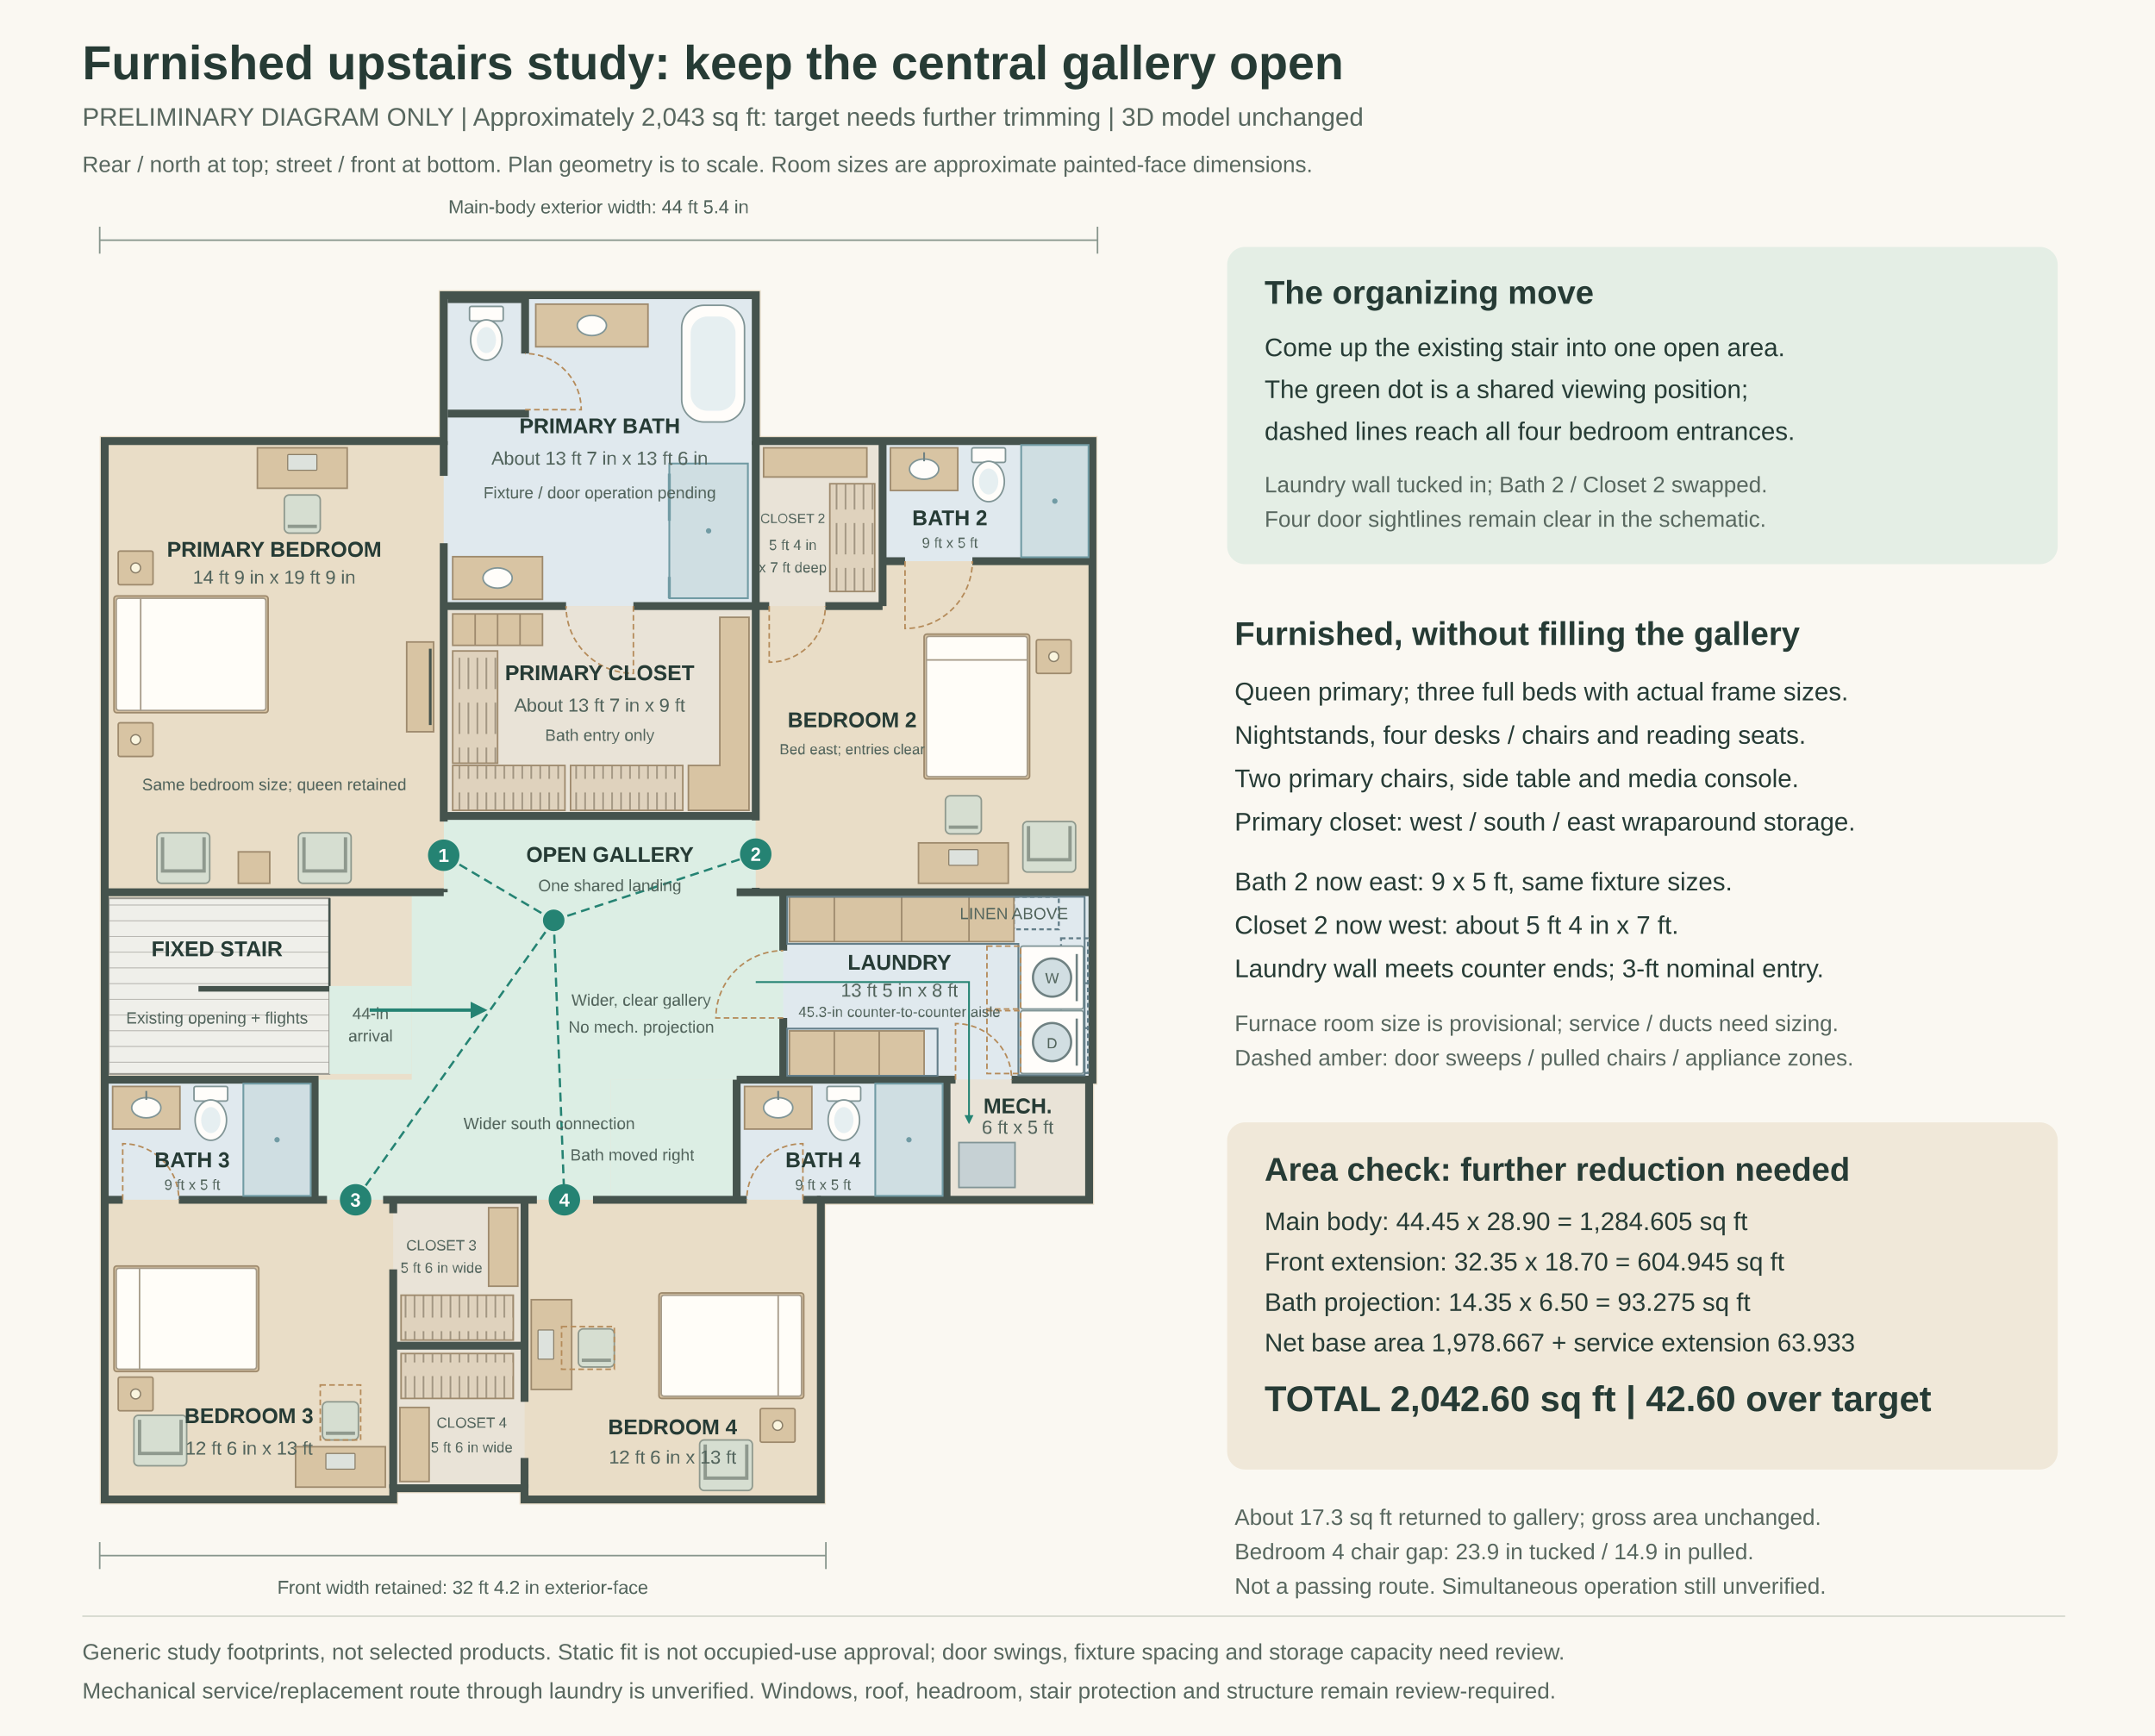
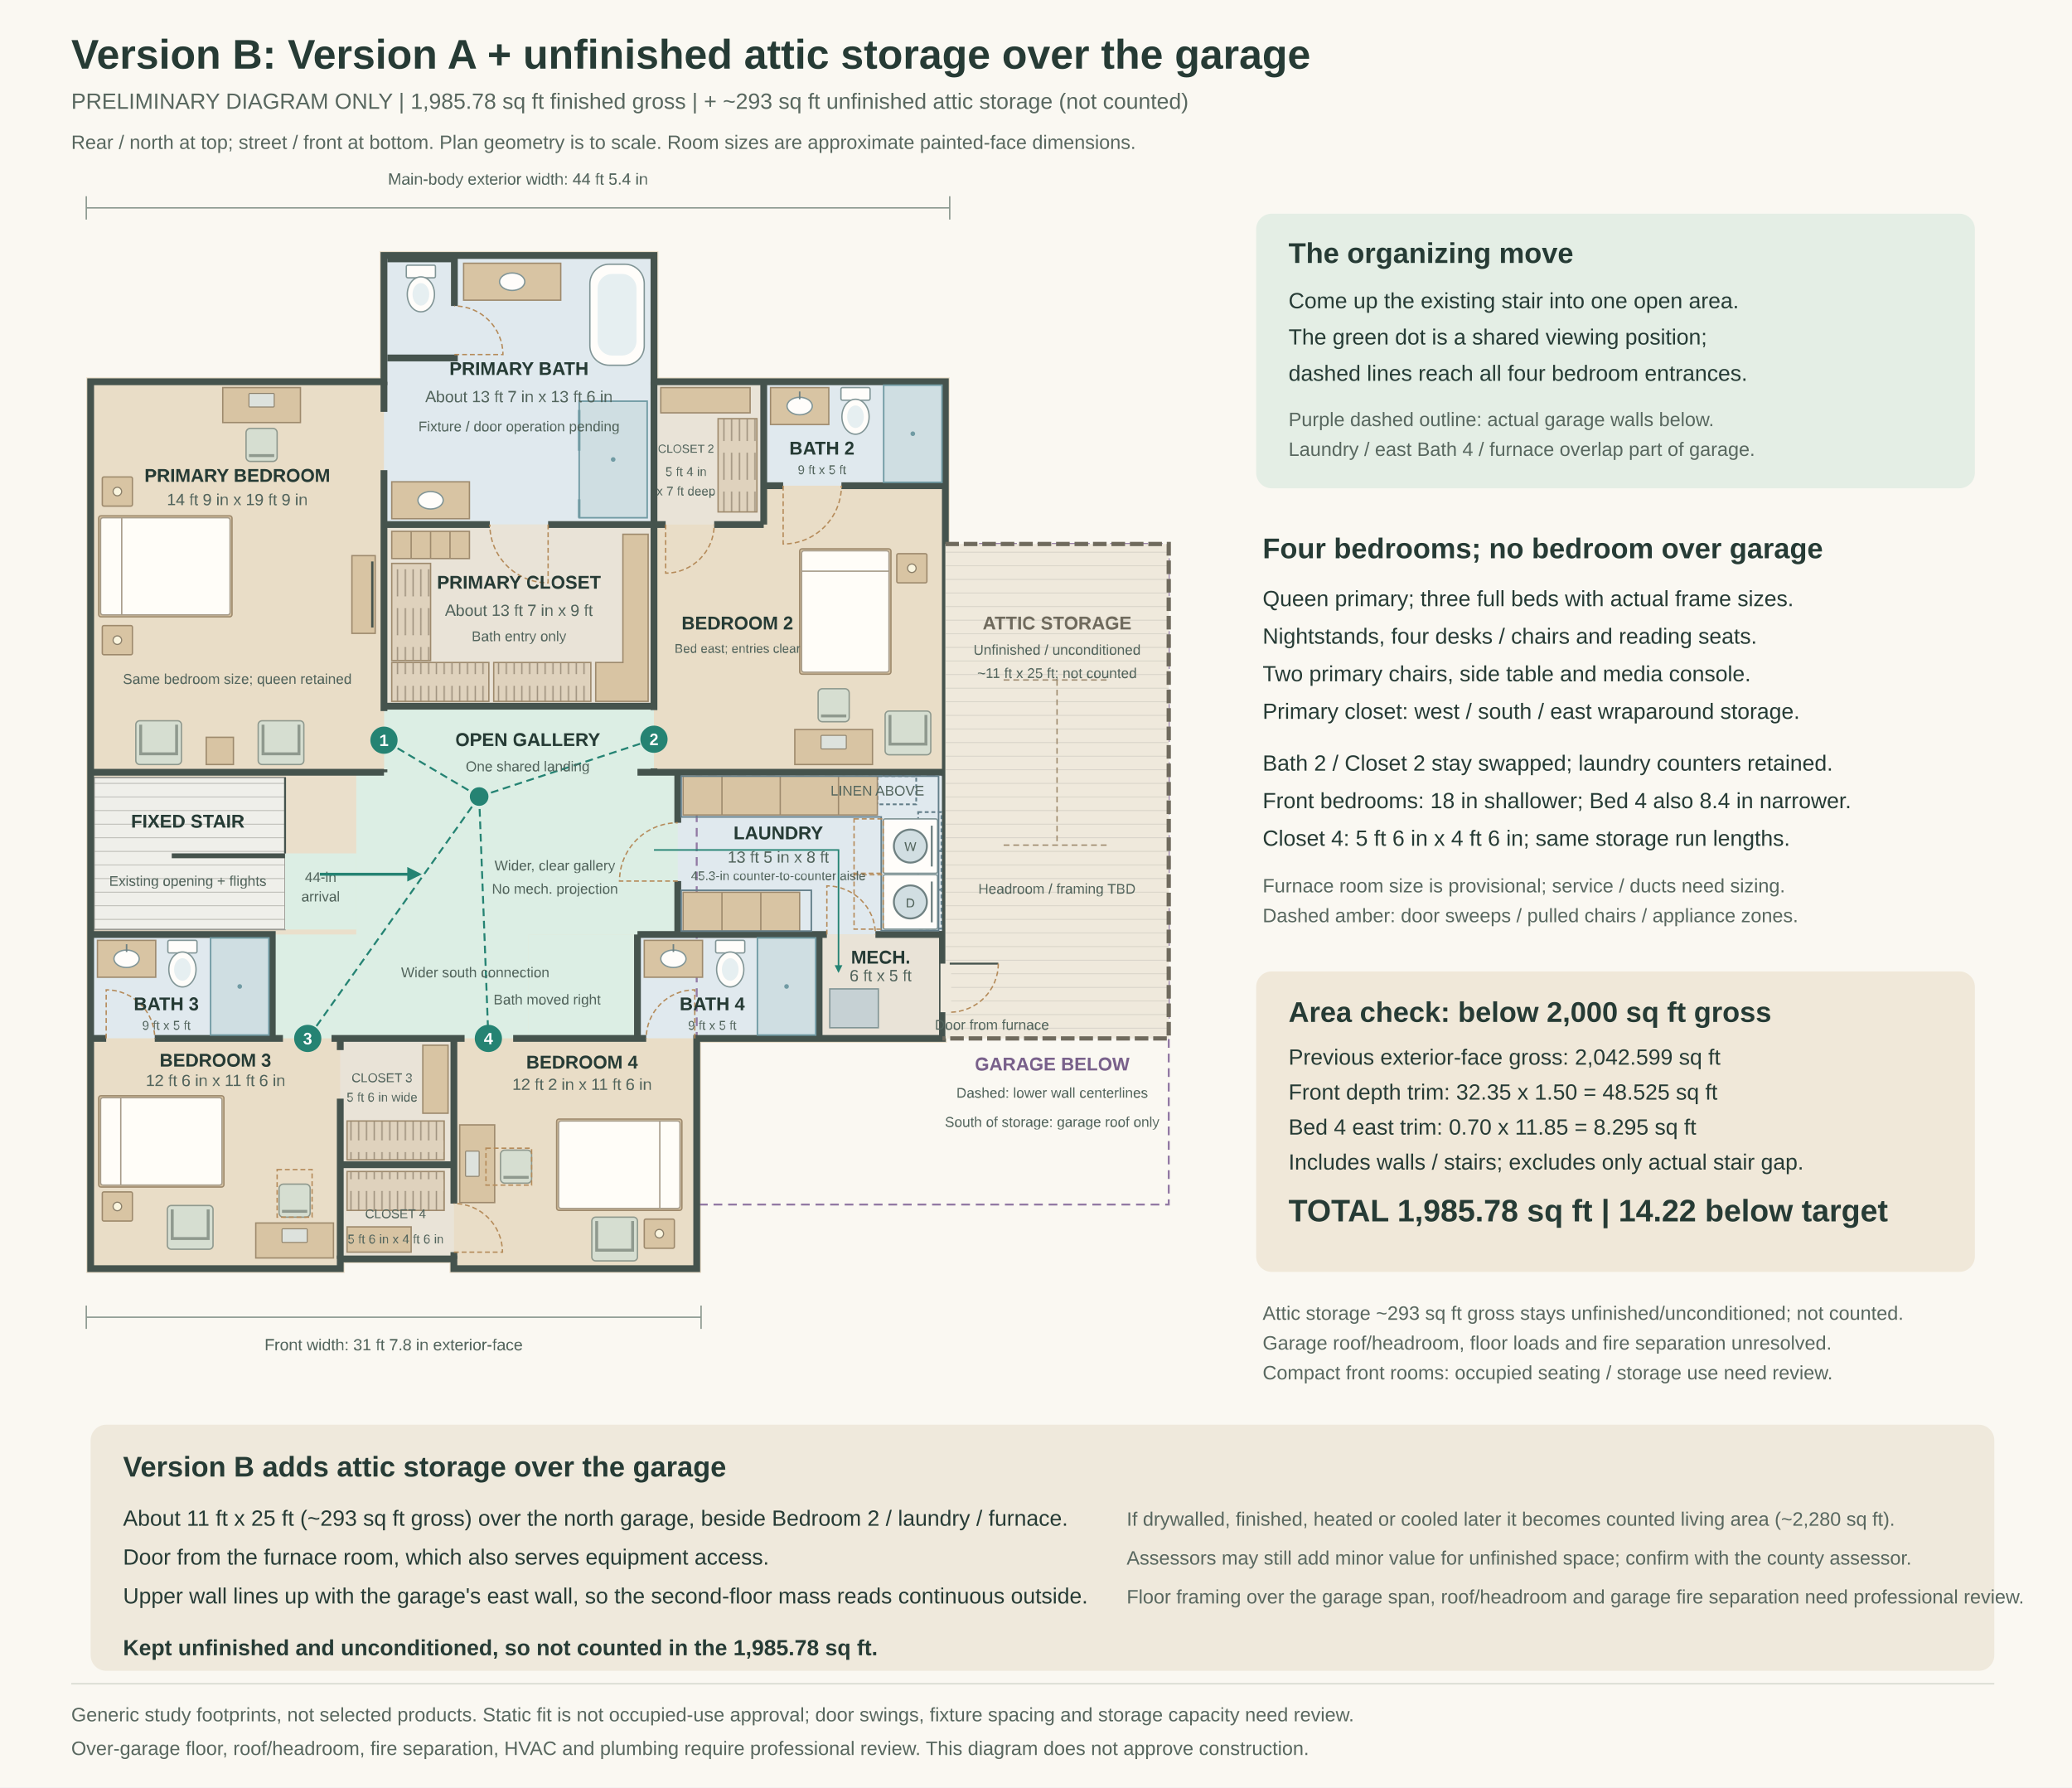
- <svg xmlns="http://www.w3.org/2000/svg" width="1440" height="1160" viewBox="0 0 1440 1160" style="width:100%;height:auto;display:block" role="img" aria-labelledby="title desc">
+ <svg xmlns="http://www.w3.org/2000/svg" width="1600" height="1380" viewBox="0 0 1600 1380" style="width:100%;height:auto;display:block" role="img" aria-labelledby="title desc">
  <defs>
    <pattern id="stairHatch" width="0.7" height="0.7" patternUnits="userSpaceOnUse">
      <path d="M0 0H0.7" stroke="#9c9b94" stroke-width="0.05" />
    </pattern>
    <marker id="arrow" viewBox="0 0 10 10" refX="8" refY="5" markerWidth="5" markerHeight="5" orient="auto-start-reverse">
      <path d="M0 0L10 5L0 10Z" fill="#258373" />
    </marker>
    <g id="nightstand">
      <rect width="1.55" height="1.5" rx=".08" class="cabinet" />
      <circle cx=".775" cy=".75" r=".22" fill="#faf5df" stroke="#8c806a" stroke-width=".06" />
    </g>
    <g id="desk">
      <rect width="4" height="1.8" class="cabinet" />
      <rect x="1.35" y=".3" width="1.3" height=".7" rx=".04" fill="#dde2dd" stroke="#8c806a" stroke-width=".05" />
    </g>
    <g id="desk-chair">
      <rect width="1.6" height="1.7" rx=".22" class="seat" />
      <path d="M.15 1.4H1.45" stroke="#8f998e" stroke-width=".15" />
    </g>
    <g id="lounge">
      <rect width="2.35" height="2.25" rx=".2" class="seat" />
      <path d="M.25 .2V1.7H2.1V.2M.25 1.7H2.1" fill="none" stroke="#8f998e" stroke-width=".15" />
    </g>
    <g id="toilet">
      <rect x=".05" width="1.5" height=".65" rx=".08" class="fixture" />
      <ellipse cx=".8" cy="1.5" rx=".7" ry=".9" class="fixture" />
      <ellipse cx=".8" cy="1.5" rx=".43" ry=".58" fill="#e6eff1" />
    </g>
    <g id="vanity">
      <rect width="3" height="1.9" class="cabinet" />
      <ellipse cx="1.5" cy=".95" rx=".65" ry=".45" class="fixture" />
      <path d="M1.5 .2V.6" stroke="#6f8182" stroke-width=".08" />
    </g>
    <g id="machine">
      <rect width="2.8" height="2.8" rx=".1" class="fixture" />
      <circle cx="1.4" cy="1.4" r=".85" fill="#d1dee2" stroke="#6f8182" stroke-width=".1" />
      <path d="M.35 .3H2.45" stroke="#6f8182" stroke-width=".1" />
    </g>
    <pattern id="hanging" width=".4" height="2" patternUnits="userSpaceOnUse">
      <rect width=".4" height="2" fill="#dfd2bd" />
      <path d="M.2 .3V1.7" stroke="#a19481" stroke-width=".07" />
    </pattern>
    <style>
      text { font-family: Arial, Helvetica, sans-serif; fill: #263b35; }
      .heading { font-size: 32px; font-weight: 700; }
      .sub { font-size: 17px; fill: #58675f; }
      .panel-heading { font-size: 22px; font-weight: 700; }
      .body { font-size: 17px; }
      .small { font-size: 15px; fill: #58675f; }
      .room { font-size: 0.95px; font-weight: 700; text-anchor: middle; }
      .size { font-size: 0.83px; text-anchor: middle; fill: #52645c; }
      .tiny { font-size: 0.73px; text-anchor: middle; fill: #52645c; }
      .wall { fill: none; stroke: #45534d; stroke-width: 0.35; stroke-linecap: butt; stroke-linejoin: miter; }
      .sightline { fill: none; stroke: #258373; stroke-width: 0.1; stroke-dasharray: 0.4 0.24; }
      .bed { fill: #fffdf8; stroke: #a69b89; stroke-width: 0.07; }
      .door-number { font-size: 0.85px; text-anchor: middle; fill: white; font-weight: 700; }
      .cabinet { fill: #d8c4a3; stroke: #9e8a6d; stroke-width: .07; }
      .seat { fill: #d6ded1; stroke: #8f998e; stroke-width: .07; }
      .fixture { fill: #fffdfa; stroke: #819596; stroke-width: .07; }
      .shower { fill: #cfdee2; stroke: #719ba4; stroke-width: .08; }
      .operation { fill: none; stroke: #b58b5a; stroke-width: .07; stroke-dasharray: .25 .15; }
      .furniture-note { font-size: .65px; text-anchor: middle; fill: #52645c; }
      .overhead { fill: none; stroke: #637e89; stroke-width: .09; stroke-dasharray: .2 .14; }
    </style>
  </defs>
-   <rect width="1440" height="1160" fill="#faf8f2" />
-   <text x="55" y="53" class="heading">Furnished upstairs study: keep the central gallery open</text>
-   <text x="55" y="84" class="sub">PRELIMINARY DIAGRAM ONLY | Approximately 2,043 sq ft: target needs further trimming | 3D model unchanged</text>
+   <rect width="1600" height="1380" fill="#faf8f2" />
+   <text x="55" y="53" class="heading">Version B: Version A + unfinished attic storage over the garage</text>
+   <text x="55" y="84" class="sub">PRELIMINARY DIAGRAM ONLY | 1,985.78 sq ft finished gross | + ~293 sq ft unfinished attic storage (not counted)</text>
  <text x="55" y="115" class="small">Rear / north at top; street / front at bottom. Plan geometry is to scale. Room sizes are approximate painted-face dimensions.</text>
  <g transform="translate(70 195) scale(15)">
-     <path d="M-0.225 6.425H14.875V-0.075H29.225V6.425H44.225V35.325H44.075V40.675H32.125V54.025H18.475V53.525H13.075V54.025H-0.225Z" fill="#eadfcb" />
+     <path d="M-0.225 6.425H14.875V-0.075H29.225V6.425H44.225V35.325H44.075V40.675H31.425V52.525H18.475V52.025H13.075V52.525H-0.225Z" fill="#eadfcb" />
    <path d="M15.1 23.35H29V25.35H33V26.75H33V35.1H22.55V40.45H9.35V35.1H13.675V26.75H15.1Z" fill="#dceee4" />
    <rect x="0" y="6.65" width="15.1" height="20.1" fill="#e9ddc7" />
    <rect x="15.1" y="0.15" width="13.9" height="13.85" fill="#e0e9ee" />
    <rect x="15.1" y="14" width="13.9" height="9.35" fill="#e9e3d7" />
    <rect x="29" y="12" width="15" height="14.75" fill="#e9ddc7" />
    <rect x="34.65" y="6.65" width="9.35" height="5.35" fill="#e0e9ee" />
    <rect x="29" y="6.65" width="5.65" height="7.35" fill="#e9e3d7" />
    <rect x="22.55" y="26.75" width="7.675" height="8.35" fill="#dceee4" />
    <rect x="30.225" y="26.75" width="13.775" height="8.35" fill="#e0e9ee" />
    <rect x="0" y="35.1" width="9.35" height="5.35" fill="#e0e9ee" />
    <rect x="22.55" y="35.1" width="5.6" height="5.35" fill="#dceee4" />
    <rect x="28.15" y="35.1" width="9.35" height="5.35" fill="#e0e9ee" />
    <rect x="37.5" y="35.1" width="6.35" height="5.35" fill="#e9e3d7" />
-     <rect x="0" y="40.45" width="12.85" height="13.35" fill="#e9ddc7" />
-     <rect x="18.7" y="40.45" width="13.2" height="13.35" fill="#e9ddc7" />
+     <rect x="0" y="40.45" width="12.85" height="11.85" fill="#e9ddc7" />
+     <rect x="18.7" y="40.45" width="12.5" height="11.85" fill="#e9ddc7" />
    <rect x="12.85" y="40.45" width="5.85" height="6.5" fill="#e9e3d7" />
-     <rect x="12.85" y="46.95" width="5.85" height="6.35" fill="#e9e3d7" />
+     <rect x="12.85" y="46.95" width="5.85" height="4.85" fill="#e9e3d7" />
+     <g id="garage-below" fill="none" stroke="#9279a4" stroke-width=".1" stroke-dasharray=".45 .3">
+       <path id="garage-footprint" d="M44.233 15H55.5V49H31.2V26.9H44.233Z" />
+     </g>
    <rect x="0.175" y="27.017" width="9.833" height="7.825" fill="#efefea" stroke="#9c9b94" stroke-width="0.08" />
    <rect x="0.175" y="27.017" width="9.833" height="7.825" fill="url(#stairHatch)" />
    <rect x="4.175" y="30.925" width="5.833" height="0.25" fill="#45534d" />
    <rect x="10.008" y="30.925" width="3.667" height="3.917" fill="#dceee4" />
    <path d="M10.008 30.925V27.017" stroke="#45534d" stroke-width="0.1" />
    <text x="5" y="29.6" class="room">FIXED STAIR</text>
    <text x="5" y="32.6" class="tiny">Existing opening + flights</text>
    <text x="11.84" y="32.4" class="tiny">44-in</text>
    <text x="11.84" y="33.4" class="tiny">arrival</text>
    <path d="M11.8 32H16.9" fill="none" stroke="#258373" stroke-width="0.15" marker-end="url(#arrow)" />
-     <path class="wall" d="M0 6.65H15.1V0.15H29V6.65H44V35.1H43.85V40.45H31.9V53.8H18.7V53.3H12.85V53.8H0Z" />
+     <path class="wall" d="M0 6.65H15.1V0.15H29V6.65H44V35.1H43.85V40.45H31.2V52.3H18.7V51.8H12.85V52.3H0Z" />
    <path class="wall" d="M0 26.75H15.1M15.1 6.65V8.2M15.1 11.2V23.6M15.1 26.6V26.75M15.1 14H20.55M23.55 14H29M15.1 23.35H29M29 6.65V23.55M29 26.55V26.75" />
    <path class="wall" d="M34.65 12H35.65M38.65 12H44M34.65 6.65V14M29 14H29.6M32.1 14H34.65" />
    <path class="wall" d="M28.15 26.75H44M30.225 26.75V29.35M30.225 32.35V35.1M37.5 35.1V40.45M28.15 35.1H37.9M40.4 35.1H43.85" />
-     <path class="wall" d="M0 35.1H9.35V40.45M28.15 35.1V40.45M0 40.45H0.8M3.3 40.45H9.9M12.4 40.45H19.25M21.75 40.45H28.6M31.1 40.45H31.9" />
-     <path class="wall" d="M12.85 40.45V41.05M12.85 43.55V53.3M12.85 46.95H18.7M18.7 40.45V49.45M18.7 51.95V53.3" />
+     <path class="wall" d="M0 35.1H9.35V40.45M28.15 35.1V40.45M0 40.45H0.8M3.3 40.45H9.9M12.4 40.45H19.25M21.75 40.45H28.6M31.1 40.45H31.2" />
+     <path class="wall" d="M12.85 40.45V41.05M12.85 43.55V51.8M12.85 46.95H18.7M18.7 40.45V48.95M18.7 51.45V51.8" />
    <g id="furnishings">
      <g data-room="primary" data-item="Queen bed frame">
        <rect x=".411" y="13.55" width="6.867" height="5.2" rx=".12" class="cabinet" />
      </g>
      <g id="overhead-cabinets">
        <rect x="42.6" y="28.8" width="1.2" height="6" class="overhead" />
        <path d="M42.6 30.8H43.8M42.6 32.8H43.8" class="overhead" />
        <rect x="38.5" y="26.95" width="4" height="1.45" class="overhead" />
        <path d="M40.5 26.95V28.4" class="overhead" />
      </g>
      <g data-room="bed2" data-item="Full bed frame">
        <rect x="36.5" y="15.25" width="4.7" height="6.45" rx=".12" class="cabinet" />
      </g>
      <g data-room="bed3" data-item="Full bed frame">
        <rect x=".411" y="43.4" width="6.45" height="4.7" rx=".12" class="cabinet" />
      </g>
      <g data-room="bed4" data-item="Full bed frame">
-         <rect x="24.689" y="44.6" width="6.45" height="4.7" rx=".12" class="cabinet" />
+         <rect x="23.989" y="44.6" width="6.45" height="4.7" rx=".12" class="cabinet" />
      </g>
      <g data-room="primary" data-item="Nightstand 1">
        <use href="#nightstand" x=".6" y="11.55" />
      </g>
      <g data-room="primary" data-item="Nightstand 2">
        <use href="#nightstand" x=".6" y="19.2" />
      </g>
      <g data-room="bed2" data-item="Nightstand">
        <use href="#nightstand" x="41.5" y="15.5" />
      </g>
      <g data-room="bed3" data-item="Nightstand">
        <use href="#nightstand" x=".6" y="48.35" />
      </g>
      <g data-room="bed4" data-item="Nightstand">
-         <use href="#nightstand" x="29.2" y="49.75" />
+         <use href="#nightstand" x="28.5" y="49.75" />
      </g>
      <g data-room="primary" data-item="Writing desk">
        <use href="#desk" x="6.8" y="6.95" />
      </g>
      <g data-room="primary" data-item="Desk chair">
        <use href="#desk-chair" x="8" y="9.05" />
      </g>
      <g data-room="bed2" data-item="Writing desk">
        <use href="#desk" x="36.25" y="24.55" />
      </g>
      <g data-room="bed2" data-item="Desk chair">
        <use href="#desk-chair" x="37.45" y="22.45" />
      </g>
      <g data-room="bed3" data-item="Writing desk">
-         <use href="#desk" x="8.5" y="51.45" />
+         <use href="#desk" x="8.5" y="49.95" />
      </g>
      <g data-room="bed3" data-item="Desk chair">
-         <use href="#desk-chair" x="9.7" y="49.45" />
+         <use href="#desk-chair" x="9.7" y="47.95" />
      </g>
      <g data-room="bed4" data-item="Writing desk" transform="translate(19 48.9) rotate(-90)">
        <use href="#desk" />
      </g>
      <g data-room="bed4" data-item="Desk chair">
        <use href="#desk-chair" x="21.1" y="46.2" />
      </g>
      <g data-room="primary" data-item="Sitting chair 1">
        <use href="#lounge" x="2.325" y="24.1" />
      </g>
      <g data-room="primary" data-item="Sitting chair 2">
        <use href="#lounge" x="8.625" y="24.1" />
      </g>
      <g data-room="primary" data-item="Side table">
        <rect x="5.95" y="24.95" width="1.4" height="1.4" class="cabinet" />
      </g>
      <g data-room="primary" data-item="Media console">
        <rect x="13.45" y="15.6" width="1.2" height="4" class="cabinet" />
        <path d="M14.5 15.9V19.3" stroke="#45534d" stroke-width=".12" />
      </g>
      <g data-room="bed2" data-item="Reading chair">
        <use href="#lounge" x="40.9" y="23.6" />
      </g>
      <g data-room="bed3" data-item="Reading chair">
-         <use href="#lounge" x="1.3" y="50.05" />
+         <use href="#lounge" x="3.95" y="49.05" />
      </g>
      <g data-room="bed4" data-item="Reading chair">
-         <use href="#lounge" x="26.5" y="51.15" />
+         <use href="#lounge" x="25.8" y="49.65" />
      </g>
      <g data-room="primaryBath" data-item="Private WC enclosure">
        <path class="wall" d="M15.275 .325H18.725V2.75M18.725 5.25V5.425H15.275" />
      </g>
      <g data-room="primaryBath" data-item="Toilet">
        <use href="#toilet" x="16.2" y=".65" />
      </g>
      <g data-room="primaryBath" data-item="60-inch vanity">
        <rect x="19.2" y=".55" width="5" height="1.9" class="cabinet" />
        <ellipse cx="21.7" cy="1.5" rx=".65" ry=".45" class="fixture" />
      </g>
      <g data-room="primaryBath" data-item="48-inch vanity">
        <rect x="15.5" y="11.8" width="4" height="1.9" class="cabinet" />
        <ellipse cx="17.5" cy="12.75" rx=".65" ry=".45" class="fixture" />
      </g>
      <g data-room="primaryBath" data-item="Freestanding tub">
        <rect x="25.7" y=".6" width="2.8" height="5.2" rx="1" class="fixture" />
        <rect x="26.1" y="1.1" width="2" height="4.2" rx=".75" fill="#e6eff1" />
      </g>
      <g data-room="primaryBath" data-item="42 by 72 inch shower">
        <rect x="25.15" y="7.65" width="3.5" height="6" class="shower" />
        <circle cx="26.9" cy="10.65" r=".12" fill="#719ba4" />
        <path d="M25.15 8.1V10.2M25.15 12.7V13.65" stroke="#719ba4" stroke-width=".13" />
      </g>
      <g data-room="bath2" data-item="36 by 60 inch shower">
        <rect x="40.825" y="6.825" width="3" height="5" class="shower" />
        <circle cx="42.325" cy="9.325" r=".12" fill="#719ba4" />
      </g>
      <g data-room="bath2" data-item="36-inch vanity">
        <use href="#vanity" x="35" y="6.95" />
      </g>
      <g data-room="bath2" data-item="Toilet">
        <use href="#toilet" x="38.575" y="6.95" />
      </g>
      <g data-room="bath3" data-item="36 by 60 inch shower">
        <rect x="6.175" y="35.275" width="3" height="5" class="shower" />
        <circle cx="7.675" cy="37.775" r=".12" fill="#719ba4" />
      </g>
      <g data-room="bath3" data-item="36-inch vanity">
        <use href="#vanity" x=".35" y="35.4" />
      </g>
      <g data-room="bath3" data-item="Toilet">
        <use href="#toilet" x="3.925" y="35.4" />
      </g>
      <g data-room="bath4" data-item="36 by 60 inch shower">
        <rect x="34.325" y="35.275" width="3" height="5" class="shower" />
        <circle cx="35.825" cy="37.775" r=".12" fill="#719ba4" />
      </g>
      <g data-room="bath4" data-item="36-inch vanity">
        <use href="#vanity" x="28.5" y="35.4" />
      </g>
      <g data-room="bath4" data-item="Toilet">
        <use href="#toilet" x="32.125" y="35.4" />
      </g>
      <g data-room="primaryCloset" data-item="Long hang">
        <rect x="15.5" y="21.1" width="5" height="2" fill="url(#hanging)" stroke="#9e8a6d" stroke-width=".07" />
      </g>
      <g data-room="primaryCloset" data-item="Double hang">
        <rect x="20.75" y="21.1" width="5" height="2" fill="url(#hanging)" stroke="#9e8a6d" stroke-width=".07" />
      </g>
      <g data-room="primaryCloset" data-item="Drawer bank">
        <rect x="15.5" y="14.35" width="4" height="1.4" class="cabinet" />
        <path d="M16.5 14.35V15.75M17.5 14.35V15.75M18.5 14.35V15.75" stroke="#9e8a6d" stroke-width=".07" />
      </g>
      <g data-room="primaryCloset" data-item="West return hanging">
        <rect x="15.5" y="16" width="2" height="5" fill="url(#hanging)" stroke="#9e8a6d" stroke-width=".07" />
      </g>
      <g data-room="primaryCloset" data-item="East wraparound shelves">
        <path d="M27.4 14.5H28.7V23.1H26V21.1H27.4Z" class="cabinet" />
      </g>
      <g data-room="closet2" data-item="Single-sided double hang">
        <rect x="32.3" y="8.55" width="2" height="4.8" fill="url(#hanging)" stroke="#9e8a6d" stroke-width=".07" />
      </g>
      <g data-room="closet2" data-item="North shelves and drawers">
        <rect x="29.35" y="6.95" width="4.6" height="1.3" class="cabinet" />
      </g>
      <g data-room="closet3" data-item="Double hang">
        <rect x="13.2" y="44.7" width="5" height="2" fill="url(#hanging)" stroke="#9e8a6d" stroke-width=".07" />
      </g>
      <g data-room="closet3" data-item="Shelves and drawers">
        <rect x="17.1" y="40.8" width="1.3" height="3.5" class="cabinet" />
      </g>
      <g data-room="closet4" data-item="Double hang">
        <rect x="13.2" y="47.3" width="5" height="2" fill="url(#hanging)" stroke="#9e8a6d" stroke-width=".07" />
      </g>
      <g data-room="closet4" data-item="Shelves and drawers">
-         <rect x="13.15" y="49.7" width="1.3" height="3.3" class="cabinet" />
+         <rect x="13.2" y="50.15" width="3.3" height="1.3" class="cabinet" />
      </g>
      <g data-room="laundry" data-item="Washer" transform="translate(43.6 29.15) rotate(90)">
        <use href="#machine" />
      </g>
      <g data-room="laundry" data-item="Dryer" transform="translate(43.6 32.025) rotate(90)">
        <use href="#machine" />
      </g>
      <g data-room="laundry" data-item="North 24 36 36 24 inch bases">
        <rect x="30.5" y="26.95" width="10" height="2" class="cabinet" />
        <path d="M32.5 26.95V28.95M35.5 26.95V28.95M38.5 26.95V28.95" stroke="#9e8a6d" stroke-width=".07" />
      </g>
      <g data-room="laundry" data-item="South three 24-inch bases">
        <rect x="30.5" y="32.925" width="6" height="2" class="cabinet" />
        <path d="M32.5 32.925V34.925M34.5 32.925V34.925" stroke="#9e8a6d" stroke-width=".07" />
      </g>
      <g data-room="mechanical" data-item="Equipment reservation">
        <rect x="38.05" y="37.9" width="2.5" height="2" fill="#c6d1d4" stroke="#819596" stroke-width=".07" />
      </g>
    </g>
    <g id="laundry-countertops">
      <path d="M30.4 26.95H43.65V34.9H40.7V29.05H30.4Z" fill="none" stroke="#637e89" stroke-width=".08" />
      <rect x="30.4" y="32.825" width="6.7" height="2.1" fill="none" stroke="#637e89" stroke-width=".08" />
    </g>
    <g id="operating-envelopes">
-       <rect x="9.6" y="48.7" width="1.8" height="2.45" class="operation" />
+       <rect x="9.6" y="47.2" width="1.8" height="2.45" class="operation" />
      <rect x="20.35" y="46.1" width="2.35" height="1.9" class="operation" />
      <rect x="39.3" y="29.15" width="1.5" height="2.8" class="operation" />
      <rect x="39.3" y="32.025" width="1.5" height="2.8" class="operation" />
      <path id="bath2-door-sweep" d="M35.65 12V15A3 3 0 0 0 38.65 12" class="operation" />
      <path id="closet2-door-sweep" d="M29.6 14V16.5A2.5 2.5 0 0 0 32.1 14" class="operation" />
      <path id="laundry-door-sweep" d="M30.225 32.35H27.225A3 3 0 0 1 30.225 29.35" class="operation" />
      <path id="primary-closet-door-sweep" d="M23.55 14V17A3 3 0 0 1 20.55 14" class="operation" />
      <path d="M29 30.75H38.5V37" fill="none" stroke="#258373" stroke-width=".08" marker-end="url(#arrow)" />
      <path id="mechanical-door-sweep" d="M37.9 35.1V32.6A2.5 2.5 0 0 1 40.4 35.1" class="operation" />
      <path d="M.8 40.45V37.95A2.5 2.5 0 0 1 3.3 40.45M31.1 40.45V37.95A2.5 2.5 0 0 0 28.6 40.45" class="operation" />
      <path d="M18.725 5.25H21.225A2.5 2.5 0 0 0 18.725 2.75" class="operation" />
+       <path id="closet4-door-sweep" d="M18.7 51.45H21.2A2.5 2.5 0 0 0 18.7 48.95" class="operation" />
    </g>
    <rect x="0.511" y="13.65" width="6.667" height="5" rx="0.12" class="bed" />
    <path d="M1.6 13.65V18.65" stroke="#a69b89" stroke-width="0.07" />
    <rect x="36.6" y="15.35" width="4.5" height="6.25" rx="0.12" class="bed" />
    <path d="M36.6 16.4H41.1" stroke="#a69b89" stroke-width="0.07" />
    <rect x="0.511" y="43.5" width="6.25" height="4.5" rx="0.12" class="bed" />
    <path d="M1.55 43.5V48" stroke="#a69b89" stroke-width="0.07" />
-     <rect x="24.789" y="44.7" width="6.25" height="4.5" rx="0.12" class="bed" />
-     <path d="M30 44.7V49.2" stroke="#a69b89" stroke-width="0.07" />
+     <rect x="24.089" y="44.7" width="6.25" height="4.5" rx="0.12" class="bed" />
+     <path d="M29.3 44.7V49.2" stroke="#a69b89" stroke-width="0.07" />
    <text x="7.55" y="11.8" class="room">PRIMARY BEDROOM</text>
    <text x="7.55" y="13" class="size">14 ft 9 in x 19 ft 9 in</text>
    <text x="7.55" y="22.2" class="tiny">Same bedroom size; queen retained</text>
    <text x="22.05" y="6.3" class="room">PRIMARY BATH</text>
    <text x="22.05" y="7.7" class="size">About 13 ft 7 in x 13 ft 6 in</text>
    <text x="22.05" y="9.2" class="tiny">Fixture / door operation pending</text>
    <text x="22.05" y="17.3" class="room">PRIMARY CLOSET</text>
    <text x="22.05" y="18.7" class="size">About 13 ft 7 in x 9 ft</text>
    <text x="22.05" y="20" class="tiny">Bath entry only</text>
    <text x="37.65" y="10.4" class="room">BATH 2</text>
    <text x="37.65" y="11.4" class="furniture-note">9 ft x 5 ft</text>
    <text x="30.65" y="10.3" class="furniture-note" style="font-size:.6px">CLOSET 2</text>
    <text x="30.65" y="11.5" class="furniture-note">5 ft 4 in</text>
    <text x="30.65" y="12.5" class="furniture-note">x 7 ft deep</text>
    <text x="33.3" y="19.4" class="room">BEDROOM 2</text>
    <text x="33.3" y="20.6" class="furniture-note">Bed east; entries clear</text>
    <text x="35.4" y="30.2" class="room">LAUNDRY</text>
    <text x="35.4" y="31.4" class="size">13 ft 5 in x 8 ft</text>
    <text x="35.4" y="32.3" class="furniture-note">45.3-in counter-to-counter aisle</text>
    <text x="42.2" y="30.8" class="furniture-note">W</text>
    <text x="42.2" y="33.7" class="furniture-note">D</text>
    <text x="40.675" y="36.6" class="room">MECH.</text>
    <text x="40.675" y="37.5" class="size">6 ft x 5 ft</text>
    <text x="40.5" y="27.95" class="tiny">LINEN ABOVE</text>
    <text x="3.9" y="39" class="room">BATH 3</text>
    <text x="3.9" y="40" class="furniture-note">9 ft x 5 ft</text>
    <text x="32" y="39" class="room">BATH 4</text>
    <text x="32" y="40" class="furniture-note">9 ft x 5 ft</text>
-     <text x="6.43" y="50.4" class="room">BEDROOM 3</text>
-     <text x="6.43" y="51.8" class="size">12 ft 6 in x 13 ft</text>
-     <text x="25.3" y="50.9" class="room">BEDROOM 4</text>
-     <text x="25.3" y="52.2" class="size">12 ft 6 in x 13 ft</text>
+     <text x="6.43" y="41.9" class="room">BEDROOM 3</text>
+     <text x="6.43" y="42.9" class="size">12 ft 6 in x 11 ft 6 in</text>
+     <text x="25.3" y="42" class="room">BEDROOM 4</text>
+     <text x="25.3" y="43.1" class="size">12 ft 2 in x 11 ft 6 in</text>
    <text x="15" y="42.7" class="furniture-note">CLOSET 3</text>
    <text x="15" y="43.7" class="furniture-note">5 ft 6 in wide</text>
-     <text x="16.35" y="50.6" class="furniture-note">CLOSET 4</text>
-     <text x="16.35" y="51.7" class="furniture-note">5 ft 6 in wide</text>
+     <text x="15.7" y="49.7" class="furniture-note">CLOSET 4</text>
+     <text x="15.7" y="51" class="furniture-note">5 ft 6 in x 4 ft 6 in</text>
    <path class="sightline" d="M20 28L15.1 25.1M20 28L29 25.05M20 28L11.175 40.45M20 28L20.475 40.45" />
    <circle cx="20" cy="28" r="0.48" fill="#258373" />
    <text x="22.5" y="25.4" class="room">OPEN GALLERY</text>
    <text x="22.5" y="26.7" class="tiny">One shared landing</text>
    <text x="19.8" y="37.3" class="tiny">Wider south connection</text>
    <text x="23.5" y="38.7" class="tiny">Bath moved right</text>
    <text x="23.9" y="31.8" class="tiny">Wider, clear gallery</text>
    <text x="23.9" y="33" class="tiny">No mech. projection</text>
    <g fill="#258373">
      <circle cx="15.1" cy="25.1" r="0.7" />
      <circle cx="29" cy="25.05" r="0.7" />
      <circle cx="11.175" cy="40.45" r="0.7" />
      <circle cx="20.475" cy="40.45" r="0.7" />
    </g>
    <text x="15.1" y="25.4" class="door-number">1</text>
    <text x="29" y="25.35" class="door-number">2</text>
    <text x="11.175" y="40.75" class="door-number">3</text>
    <text x="20.475" y="40.75" class="door-number">4</text>
-     <path d="M-0.225 56.3H32.125M-0.225 55.7V56.9M32.125 55.7V56.9" fill="none" stroke="#88968d" stroke-width="0.07" />
-     <text x="15.95" y="58" class="size">Front width retained: 32 ft 4.2 in exterior-face</text>
+     <path d="M-0.225 54.8H31.425M-0.225 54.2V55.4M31.425 54.2V55.4" fill="none" stroke="#88968d" stroke-width="0.07" />
+     <text x="15.6" y="56.5" class="size">Front width: 31 ft 7.8 in exterior-face</text>
    <path d="M-0.225 -2.3H44.225M-0.225 -2.9V-1.7M44.225 -2.9V-1.7" fill="none" stroke="#88968d" stroke-width="0.07" />
    <text x="22" y="-3.5" class="size">Main-body exterior width: 44 ft 5.4 in</text>
+     <g id="attic-storage" data-area-counted="false">
+       <rect x="44" y="15" width="11.5" height="25.45" fill="#efe9dc" />
+       <rect x="44" y="15" width="11.5" height="25.45" fill="url(#stairHatch)" opacity=".45" />
+       <path d="M44 15H55.5V40.45H43.85" fill="none" stroke="#6f6a5d" stroke-width=".22" stroke-dasharray=".7 .25" />
+       <path d="M49.75 22V30.5M47 22H52.5M47 30.5H52.5" fill="none" stroke="#9e8a6d" stroke-width=".07" stroke-dasharray=".3 .2" />
+     </g>
+     <text x="49.75" y="19.4" class="room" style="fill:#6f6a5d">ATTIC STORAGE</text>
+     <text x="49.75" y="20.7" class="tiny">Unfinished / unconditioned</text>
+     <text x="49.75" y="21.9" class="tiny">~11 ft x 25 ft; not counted</text>
+     <text x="49.75" y="33" class="tiny">Headroom / framing TBD</text>
+     <g id="attic-storage-door">
+       <rect x="43.75" y="36.6" width="0.55" height="2.5" fill="#efe9dc" />
+       <path d="M44.225 36.6H46.725" fill="none" stroke="#45534d" stroke-width=".1" />
+       <path d="M46.725 36.6A2.5 2.5 0 0 1 44.225 39.1" class="operation" />
+       <text x="46.4" y="40" class="tiny">Door from furnace</text>
+     </g>
+     <text x="49.5" y="42.1" class="room" style="fill:#79618b">GARAGE BELOW</text>
+     <text x="49.5" y="43.5" class="tiny">Dashed: lower wall centerlines</text>
+     <text x="49.5" y="45" class="tiny">South of storage: garage roof only</text>
  </g>
-   <g transform="translate(820 165)">
+   <g transform="translate(970 165)">
    <rect width="555" height="212" rx="12" fill="#e4eee5" />
    <text x="25" y="38" class="panel-heading">The organizing move</text>
    <text x="25" y="73" class="body">Come up the existing stair into one open area.</text>
    <text x="25" y="101" class="body">The green dot is a shared viewing position;</text>
    <text x="25" y="129" class="body">dashed lines reach all four bedroom entrances.</text>
-     <text x="25" y="164" class="small">Laundry wall tucked in; Bath 2 / Closet 2 swapped.</text>
-     <text x="25" y="187" class="small">Four door sightlines remain clear in the schematic.</text>
-     <text x="5" y="266" class="panel-heading">Furnished, without filling the gallery</text>
+     <text x="25" y="164" class="small">Purple dashed outline: actual garage walls below.</text>
+     <text x="25" y="187" class="small">Laundry / east Bath 4 / furnace overlap part of garage.</text>
+     <text x="5" y="266" class="panel-heading">Four bedrooms; no bedroom over garage</text>
    <text x="5" y="303" class="body">Queen primary; three full beds with actual frame sizes.</text>
    <text x="5" y="332" class="body">Nightstands, four desks / chairs and reading seats.</text>
    <text x="5" y="361" class="body">Two primary chairs, side table and media console.</text>
    <text x="5" y="390" class="body">Primary closet: west / south / east wraparound storage.</text>
-     <text x="5" y="430" class="body">Bath 2 now east: 9 x 5 ft, same fixture sizes.</text>
-     <text x="5" y="459" class="body">Closet 2 now west: about 5 ft 4 in x 7 ft.</text>
-     <text x="5" y="488" class="body">Laundry wall meets counter ends; 3-ft nominal entry.</text>
+     <text x="5" y="430" class="body">Bath 2 / Closet 2 stay swapped; laundry counters retained.</text>
+     <text x="5" y="459" class="body">Front bedrooms: 18 in shallower; Bed 4 also 8.4 in narrower.</text>
+     <text x="5" y="488" class="body">Closet 4: 5 ft 6 in x 4 ft 6 in; same storage run lengths.</text>
    <text x="5" y="524" class="small">Furnace room size is provisional; service / ducts need sizing.</text>
    <text x="5" y="547" class="small">Dashed amber: door sweeps / pulled chairs / appliance zones.</text>
    <rect x="0" y="585" width="555" height="232" rx="12" fill="#f0e8d9" />
-     <text x="25" y="624" class="panel-heading">Area check: further reduction needed</text>
-     <text x="25" y="657" class="body">Main body: 44.45 x 28.90 = 1,284.605 sq ft</text>
-     <text x="25" y="684" class="body">Front extension: 32.35 x 18.70 = 604.945 sq ft</text>
-     <text x="25" y="711" class="body">Bath projection: 14.35 x 6.50 = 93.275 sq ft</text>
-     <text x="25" y="738" class="body">Net base area 1,978.667 + service extension 63.933</text>
-     <text x="25" y="778" font-size="24" font-weight="700">TOTAL  2,042.60 sq ft  |  42.60 over target</text>
-     <text x="5" y="854" class="small">About 17.3 sq ft returned to gallery; gross area unchanged.</text>
-     <text x="5" y="877" class="small">Bedroom 4 chair gap: 23.9 in tucked / 14.9 in pulled.</text>
-     <text x="5" y="900" class="small">Not a passing route. Simultaneous operation still unverified.</text>
+     <text x="25" y="624" class="panel-heading">Area check: below 2,000 sq ft gross</text>
+     <text x="25" y="657" class="body">Previous exterior-face gross: 2,042.599 sq ft</text>
+     <text x="25" y="684" class="body">Front depth trim: 32.35 x 1.50 = 48.525 sq ft</text>
+     <text x="25" y="711" class="body">Bed 4 east trim: 0.70 x 11.85 = 8.295 sq ft</text>
+     <text x="25" y="738" class="body">Includes walls / stairs; excludes only actual stair gap.</text>
+     <text x="25" y="778" font-size="24" font-weight="700">TOTAL  1,985.78 sq ft  |  14.22 below target</text>
+     <text x="5" y="854" class="small">Attic storage ~293 sq ft gross stays unfinished/unconditioned; not counted.</text>
+     <text x="5" y="877" class="small">Garage roof/headroom, floor loads and fire separation unresolved.</text>
+     <text x="5" y="900" class="small">Compact front rooms: occupied seating / storage use need review.</text>
  </g>
-   <path d="M55 1080H1380" stroke="#d5d8ce" />
-   <text x="55" y="1109" class="small">Generic study footprints, not selected products. Static fit is not occupied-use approval; door swings, fixture spacing and storage capacity need review.</text>
-   <text x="55" y="1135" class="small">Mechanical service/replacement route through laundry is unverified. Windows, roof, headroom, stair protection and structure remain review-required.</text>
+   <g transform="translate(70 1100)">
+     <rect width="1470" height="190" rx="12" fill="#efe9dc" />
+     <text x="25" y="40" class="panel-heading">Version B adds attic storage over the garage</text>
+     <text x="25" y="78" class="body">About 11 ft x 25 ft (~293 sq ft gross) over the north garage, beside Bedroom 2 / laundry / furnace.</text>
+     <text x="25" y="108" class="body">Door from the furnace room, which also serves equipment access.</text>
+     <text x="25" y="138" class="body">Upper wall lines up with the garage's east wall, so the second-floor mass reads continuous outside.</text>
+     <text x="25" y="178" class="body" font-weight="700">Kept unfinished and unconditioned, so not counted in the 1,985.78 sq ft.</text>
+     <text x="800" y="78" class="small">If drywalled, finished, heated or cooled later it becomes counted living area (~2,280 sq ft).</text>
+     <text x="800" y="108" class="small">Assessors may still add minor value for unfinished space; confirm with the county assessor.</text>
+     <text x="800" y="138" class="small">Floor framing over the garage span, roof/headroom and garage fire separation need professional review.</text>
+   </g>
+   <path d="M55 1300H1540" stroke="#d5d8ce" />
+   <text x="55" y="1329" class="small">Generic study footprints, not selected products. Static fit is not occupied-use approval; door swings, fixture spacing and storage capacity need review.</text>
+   <text x="55" y="1355" class="small">Over-garage floor, roof/headroom, fire separation, HVAC and plumbing require professional review. This diagram does not approve construction.</text>
</svg>
